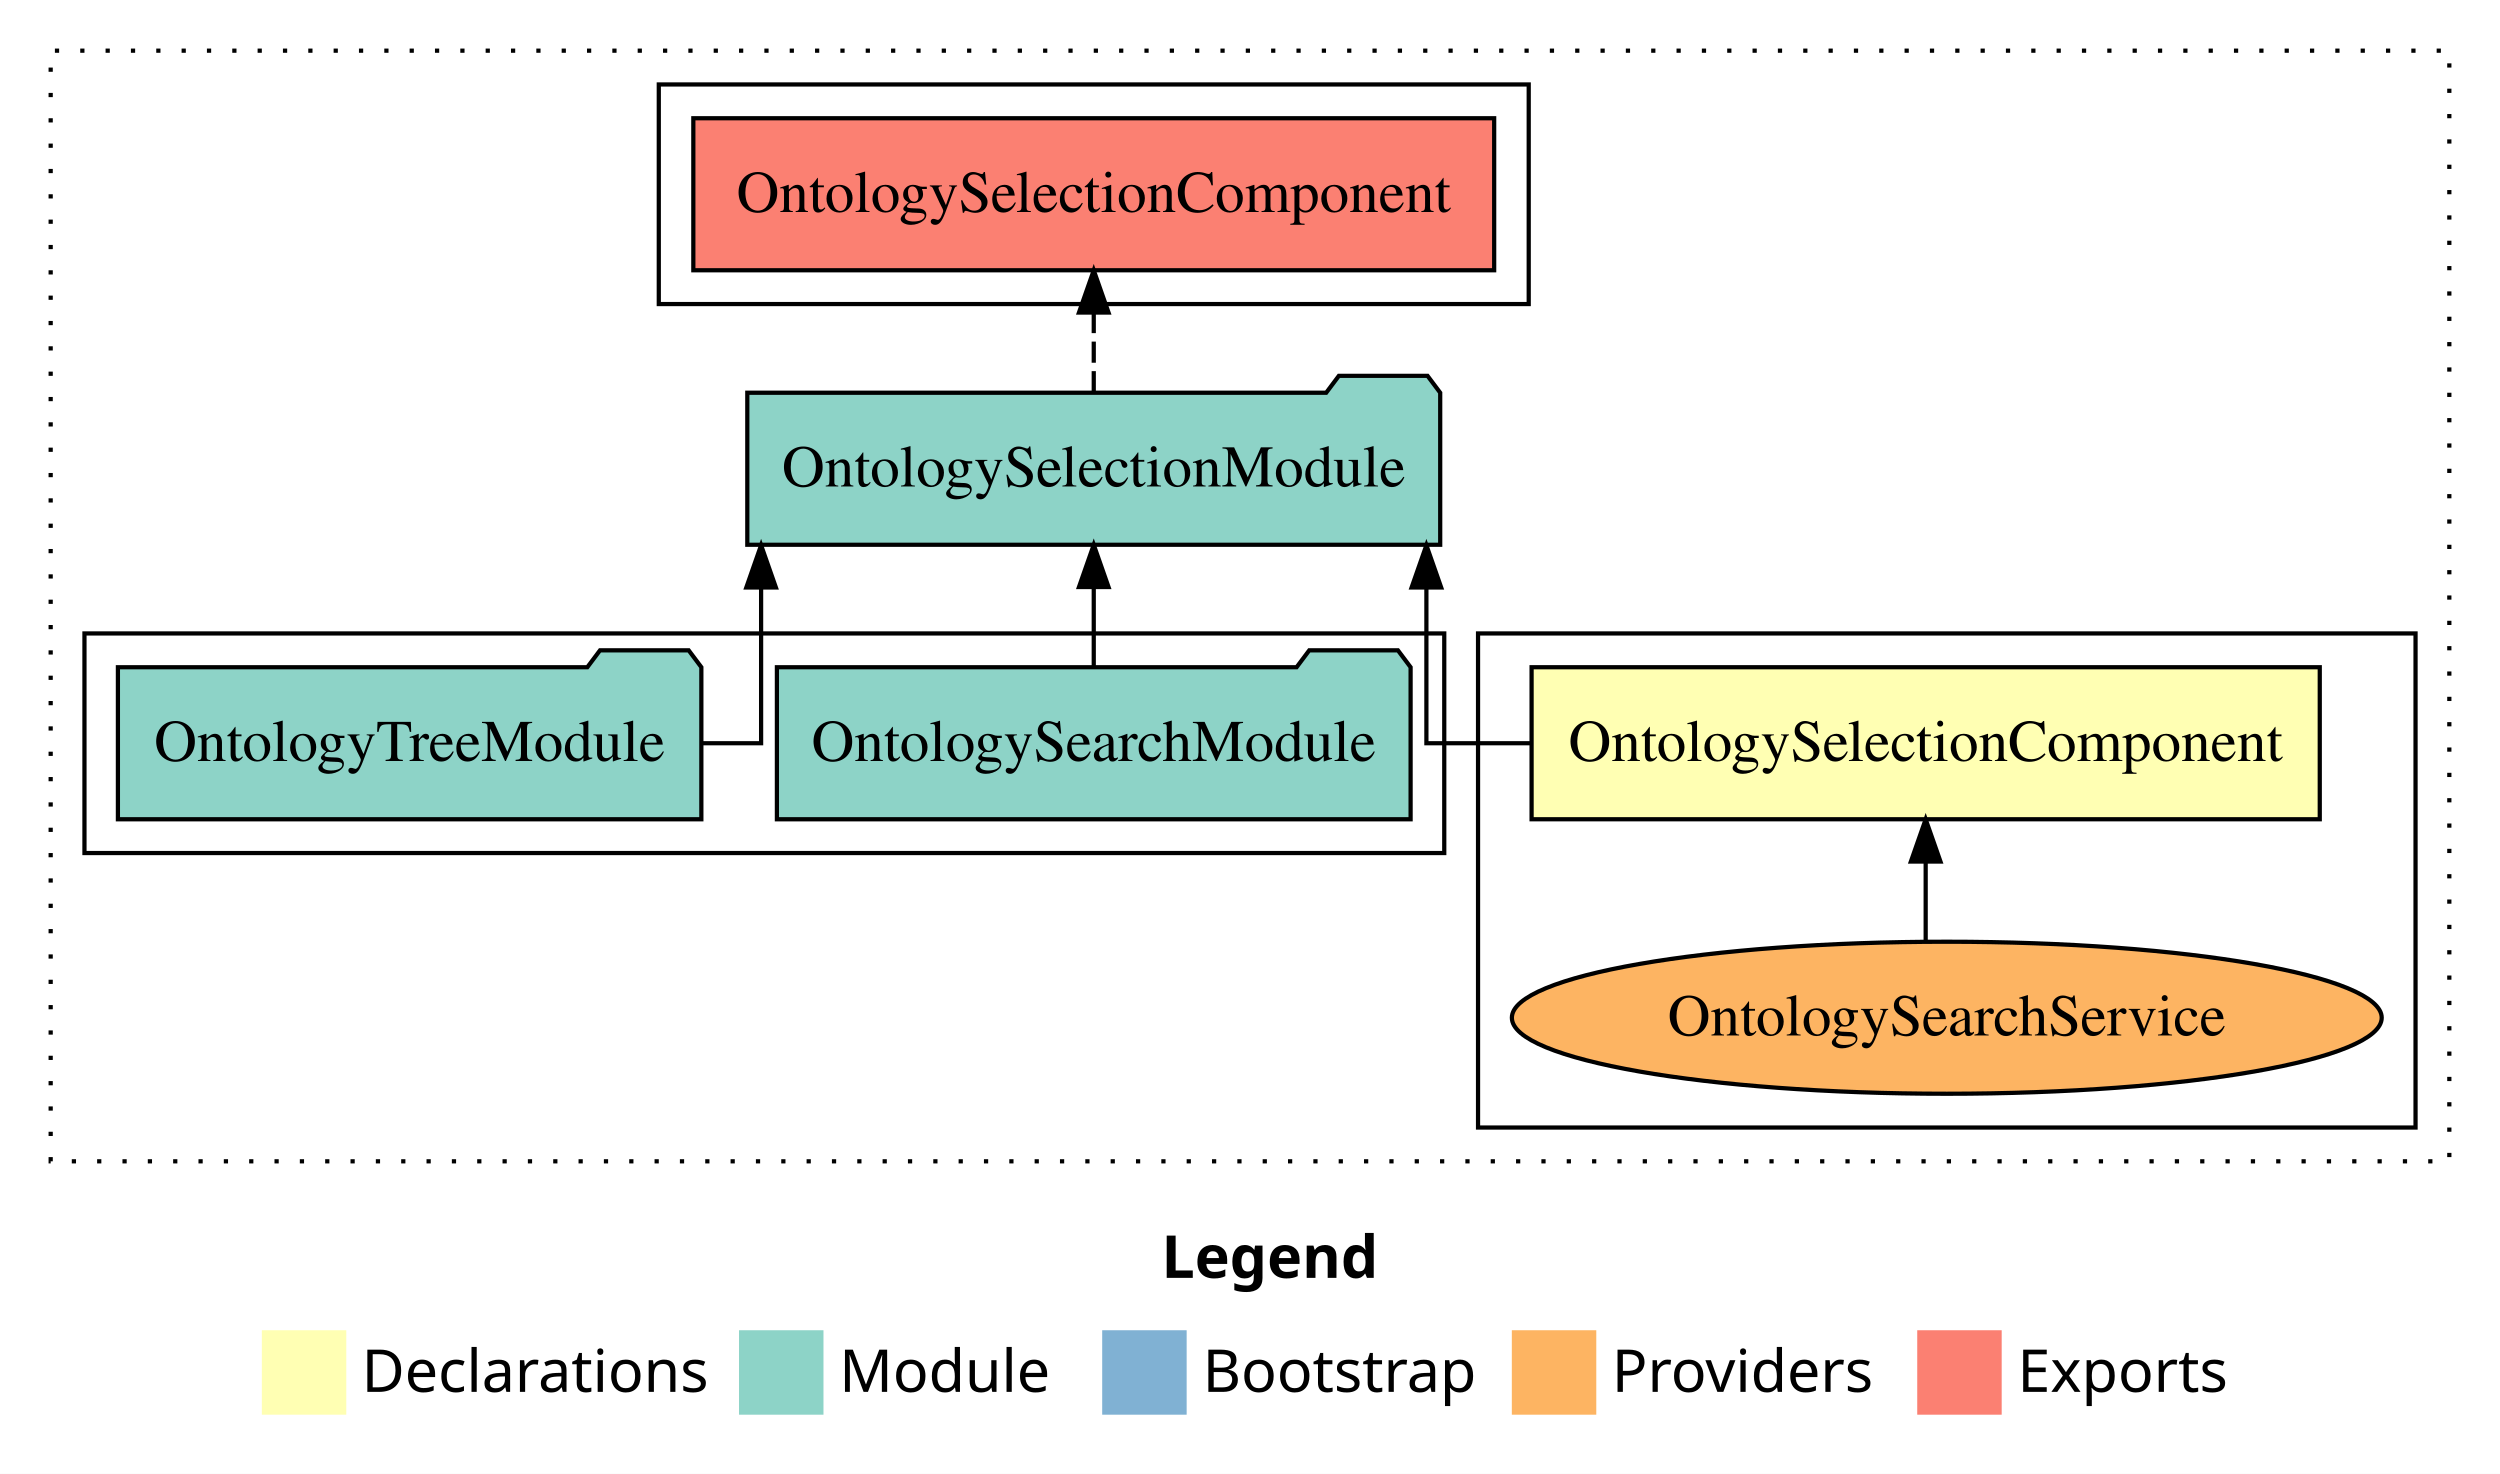
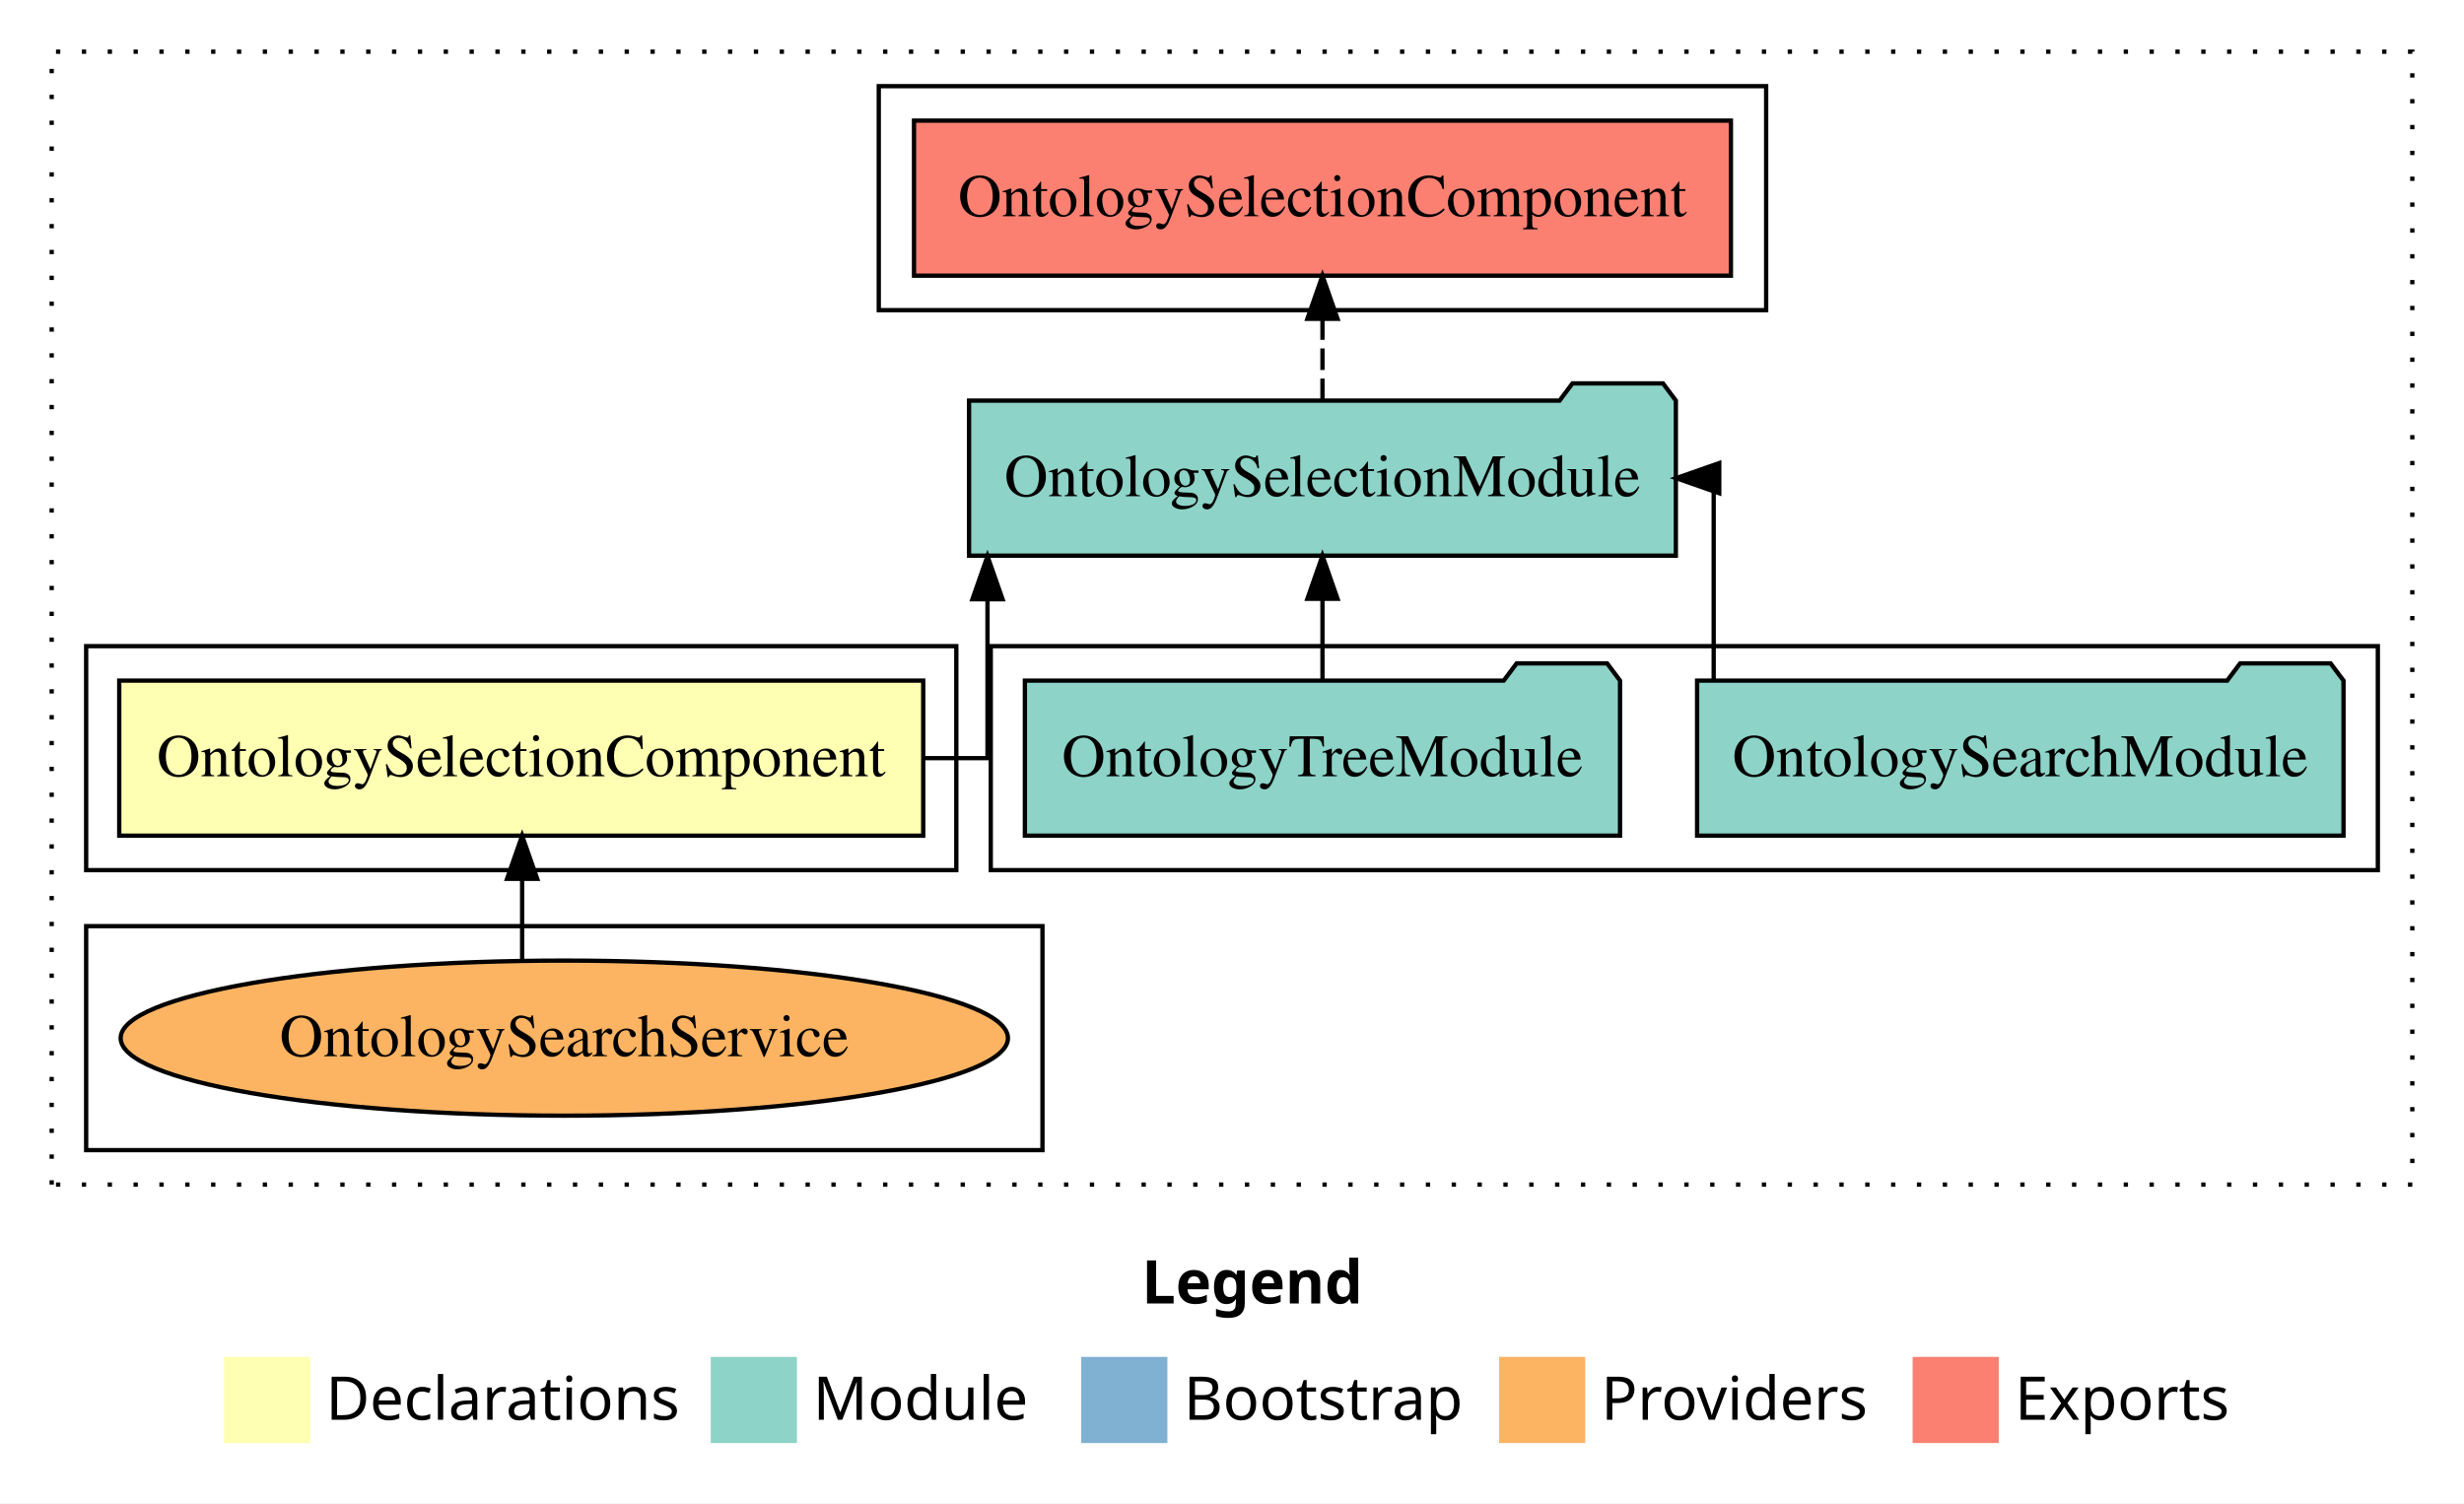
- <svg xmlns="http://www.w3.org/2000/svg" width="592pt" height="349pt" viewBox="0.00 0.00 592.00 349.00">
+ <svg xmlns="http://www.w3.org/2000/svg" width="572pt" height="349pt" viewBox="0.00 0.00 572.00 349.00">
  <g id="graph0" class="graph" transform="scale(1 1) rotate(0) translate(4 345)">
-     <polygon fill="white" stroke="transparent" points="-4,4 -4,-345 588,-345 588,4 -4,4" />
-     <text text-anchor="start" x="271.01" y="-42.4" font-family="Times-12" font-weight="bold" font-size="14.00">Legend</text>
-     <polygon fill="#ffffb3" stroke="transparent" points="58,-10 58,-30 78,-30 78,-10 58,-10" />
-     <text text-anchor="start" x="81.63" y="-15.4" font-family="Times-12" font-size="14.00">  Declarations</text>
-     <polygon fill="#8dd3c7" stroke="transparent" points="171,-10 171,-30 191,-30 191,-10 171,-10" />
-     <text text-anchor="start" x="194.73" y="-15.4" font-family="Times-12" font-size="14.00">  Module</text>
-     <polygon fill="#80b1d3" stroke="transparent" points="257,-10 257,-30 277,-30 277,-10 257,-10" />
-     <text text-anchor="start" x="280.78" y="-15.4" font-family="Times-12" font-size="14.00">  Bootstrap</text>
-     <polygon fill="#fdb462" stroke="transparent" points="354,-10 354,-30 374,-30 374,-10 354,-10" />
-     <text text-anchor="start" x="377.67" y="-15.4" font-family="Times-12" font-size="14.00">  Providers</text>
-     <polygon fill="#fb8072" stroke="transparent" points="450,-10 450,-30 470,-30 470,-10 450,-10" />
-     <text text-anchor="start" x="473.73" y="-15.4" font-family="Times-12" font-size="14.00">  Exports</text>
+     <polygon fill="white" stroke="transparent" points="-4,4 -4,-345 568,-345 568,4 -4,4" />
+     <text text-anchor="start" x="261.01" y="-42.4" font-family="Times-12" font-weight="bold" font-size="14.00">Legend</text>
+     <polygon fill="#ffffb3" stroke="transparent" points="48,-10 48,-30 68,-30 68,-10 48,-10" />
+     <text text-anchor="start" x="71.63" y="-15.4" font-family="Times-12" font-size="14.00">  Declarations</text>
+     <polygon fill="#8dd3c7" stroke="transparent" points="161,-10 161,-30 181,-30 181,-10 161,-10" />
+     <text text-anchor="start" x="184.73" y="-15.4" font-family="Times-12" font-size="14.00">  Module</text>
+     <polygon fill="#80b1d3" stroke="transparent" points="247,-10 247,-30 267,-30 267,-10 247,-10" />
+     <text text-anchor="start" x="270.78" y="-15.4" font-family="Times-12" font-size="14.00">  Bootstrap</text>
+     <polygon fill="#fdb462" stroke="transparent" points="344,-10 344,-30 364,-30 364,-10 344,-10" />
+     <text text-anchor="start" x="367.67" y="-15.4" font-family="Times-12" font-size="14.00">  Providers</text>
+     <polygon fill="#fb8072" stroke="transparent" points="440,-10 440,-30 460,-30 460,-10 440,-10" />
+     <text text-anchor="start" x="463.73" y="-15.4" font-family="Times-12" font-size="14.00">  Exports</text>
    <g id="clust1" class="cluster">
-       <polygon fill="none" stroke="black" stroke-dasharray="1,5" points="8,-70 8,-333 576,-333 576,-70 8,-70" />
+       <polygon fill="none" stroke="black" stroke-dasharray="1,5" points="8,-70 8,-333 556,-333 556,-70 8,-70" />
+     </g>
+     <g id="clust4" class="cluster">
+       <polygon fill="none" stroke="black" points="226,-143 226,-195 548,-195 548,-143 226,-143" />
+     </g>
+     <g id="clust2" class="cluster">
+       <polygon fill="none" stroke="black" points="16,-143 16,-195 218,-195 218,-143 16,-143" />
    </g>
    <g id="clust3" class="cluster">
-       <polygon fill="none" stroke="black" points="346,-78 346,-195 568,-195 568,-78 346,-78" />
-     </g>
-     <g id="clust4" class="cluster">
-       <polygon fill="none" stroke="black" points="16,-143 16,-195 338,-195 338,-143 16,-143" />
+       <polygon fill="none" stroke="black" points="16,-78 16,-130 238,-130 238,-78 16,-78" />
    </g>
    <g id="clust5" class="cluster">
-       <polygon fill="none" stroke="black" points="152,-273 152,-325 358,-325 358,-273 152,-273" />
+       <polygon fill="none" stroke="black" points="200,-273 200,-325 406,-325 406,-273 200,-273" />
    </g>
    <g id="node1" class="node">
-       <polygon fill="#ffffb3" stroke="black" points="545.32,-187 358.68,-187 358.68,-151 545.32,-151 545.32,-187" />
-       <text text-anchor="middle" x="452" y="-164.8" font-family="Times,serif" font-size="14.00">OntologySelectionComponent</text>
+       <polygon fill="#ffffb3" stroke="black" points="210.32,-187 23.68,-187 23.68,-151 210.32,-151 210.32,-187" />
+       <text text-anchor="middle" x="117" y="-164.8" font-family="Times,serif" font-size="14.00">OntologySelectionComponent</text>
    </g>
    <g id="node2" class="node">
-       <polygon fill="#8dd3c7" stroke="black" points="337.04,-252 334.04,-256 313.04,-256 310.04,-252 172.96,-252 172.96,-216 337.04,-216 337.04,-252" />
-       <text text-anchor="middle" x="255" y="-229.8" font-family="Times,serif" font-size="14.00">OntologySelectionModule</text>
+       <polygon fill="#8dd3c7" stroke="black" points="385.04,-252 382.04,-256 361.04,-256 358.04,-252 220.96,-252 220.96,-216 385.04,-216 385.04,-252" />
+       <text text-anchor="middle" x="303" y="-229.8" font-family="Times,serif" font-size="14.00">OntologySelectionModule</text>
    </g>
    <g id="edge1" class="edge">
-       <path fill="none" stroke="black" d="M358.84,-169C344.19,-169 333.77,-169 333.77,-169 333.77,-169 333.77,-205.89 333.77,-205.89" />
-       <polygon fill="black" stroke="black" points="330.27,-205.89 333.77,-215.89 337.27,-205.89 330.27,-205.89" />
+       <path fill="none" stroke="black" d="M210.19,-169C219.29,-169 225.24,-169 225.24,-169 225.24,-169 225.24,-205.89 225.24,-205.89" />
+       <polygon fill="black" stroke="black" points="221.74,-205.89 225.24,-215.89 228.74,-205.89 221.74,-205.89" />
    </g>
    <g id="node6" class="node">
-       <polygon fill="#fb8072" stroke="black" points="349.82,-317 160.18,-317 160.18,-281 349.82,-281 349.82,-317" />
-       <text text-anchor="middle" x="255" y="-294.8" font-family="Times,serif" font-size="14.00">OntologySelectionComponent </text>
+       <polygon fill="#fb8072" stroke="black" points="397.82,-317 208.18,-317 208.18,-281 397.82,-281 397.82,-317" />
+       <text text-anchor="middle" x="303" y="-294.8" font-family="Times,serif" font-size="14.00">OntologySelectionComponent </text>
    </g>
    <g id="edge5" class="edge">
-       <path fill="none" stroke="black" stroke-dasharray="5,2" d="M255,-252.11C255,-252.11 255,-270.99 255,-270.99" />
-       <polygon fill="black" stroke="black" points="251.5,-270.99 255,-280.99 258.5,-270.99 251.5,-270.99" />
+       <path fill="none" stroke="black" stroke-dasharray="5,2" d="M303,-252.11C303,-252.11 303,-270.99 303,-270.99" />
+       <polygon fill="black" stroke="black" points="299.5,-270.99 303,-280.99 306.5,-270.99 299.5,-270.99" />
    </g>
    <g id="node3" class="node">
-       <ellipse fill="#fdb462" stroke="black" cx="457" cy="-104" rx="102.99" ry="18" />
-       <text text-anchor="middle" x="457" y="-99.8" font-family="Times,serif" font-size="14.00">OntologySearchService</text>
+       <ellipse fill="#fdb462" stroke="black" cx="127" cy="-104" rx="102.99" ry="18" />
+       <text text-anchor="middle" x="127" y="-99.8" font-family="Times,serif" font-size="14.00">OntologySearchService</text>
    </g>
    <g id="edge2" class="edge">
-       <path fill="none" stroke="black" d="M452,-122.11C452,-122.11 452,-140.99 452,-140.99" />
-       <polygon fill="black" stroke="black" points="448.5,-140.99 452,-150.99 455.5,-140.99 448.5,-140.99" />
+       <path fill="none" stroke="black" d="M117.21,-122.11C117.21,-122.11 117.21,-140.99 117.21,-140.99" />
+       <polygon fill="black" stroke="black" points="113.71,-140.99 117.21,-150.99 120.71,-140.99 113.71,-140.99" />
    </g>
    <g id="node4" class="node">
-       <polygon fill="#8dd3c7" stroke="black" points="330.03,-187 327.03,-191 306.03,-191 303.03,-187 179.97,-187 179.97,-151 330.03,-151 330.03,-187" />
-       <text text-anchor="middle" x="255" y="-164.8" font-family="Times,serif" font-size="14.00">OntologySearchModule</text>
+       <polygon fill="#8dd3c7" stroke="black" points="540.03,-187 537.03,-191 516.03,-191 513.03,-187 389.97,-187 389.97,-151 540.03,-151 540.03,-187" />
+       <text text-anchor="middle" x="465" y="-164.8" font-family="Times,serif" font-size="14.00">OntologySearchModule</text>
    </g>
    <g id="edge3" class="edge">
-       <path fill="none" stroke="black" d="M255,-187.11C255,-187.11 255,-205.99 255,-205.99" />
-       <polygon fill="black" stroke="black" points="251.5,-205.99 255,-215.99 258.5,-205.99 251.5,-205.99" />
+       <path fill="none" stroke="black" d="M393.82,-187.11C393.82,-206.34 393.82,-234 393.82,-234 393.82,-234 392.95,-234 392.95,-234" />
+       <polygon fill="black" stroke="black" points="395.11,-230.5 385.11,-234 395.11,-237.5 395.11,-230.5" />
    </g>
    <g id="node5" class="node">
-       <polygon fill="#8dd3c7" stroke="black" points="162.08,-187 159.08,-191 138.08,-191 135.08,-187 23.92,-187 23.92,-151 162.08,-151 162.08,-187" />
-       <text text-anchor="middle" x="93" y="-164.8" font-family="Times,serif" font-size="14.00">OntologyTreeModule</text>
+       <polygon fill="#8dd3c7" stroke="black" points="372.08,-187 369.08,-191 348.08,-191 345.08,-187 233.92,-187 233.92,-151 372.08,-151 372.08,-187" />
+       <text text-anchor="middle" x="303" y="-164.8" font-family="Times,serif" font-size="14.00">OntologyTreeModule</text>
    </g>
    <g id="edge4" class="edge">
-       <path fill="none" stroke="black" d="M162.12,-169C170.53,-169 176.23,-169 176.23,-169 176.23,-169 176.23,-205.89 176.23,-205.89" />
-       <polygon fill="black" stroke="black" points="172.73,-205.89 176.23,-215.89 179.73,-205.89 172.73,-205.89" />
+       <path fill="none" stroke="black" d="M303,-187.11C303,-187.11 303,-205.99 303,-205.99" />
+       <polygon fill="black" stroke="black" points="299.5,-205.99 303,-215.99 306.5,-205.99 299.5,-205.99" />
    </g>
  </g>
</svg>
